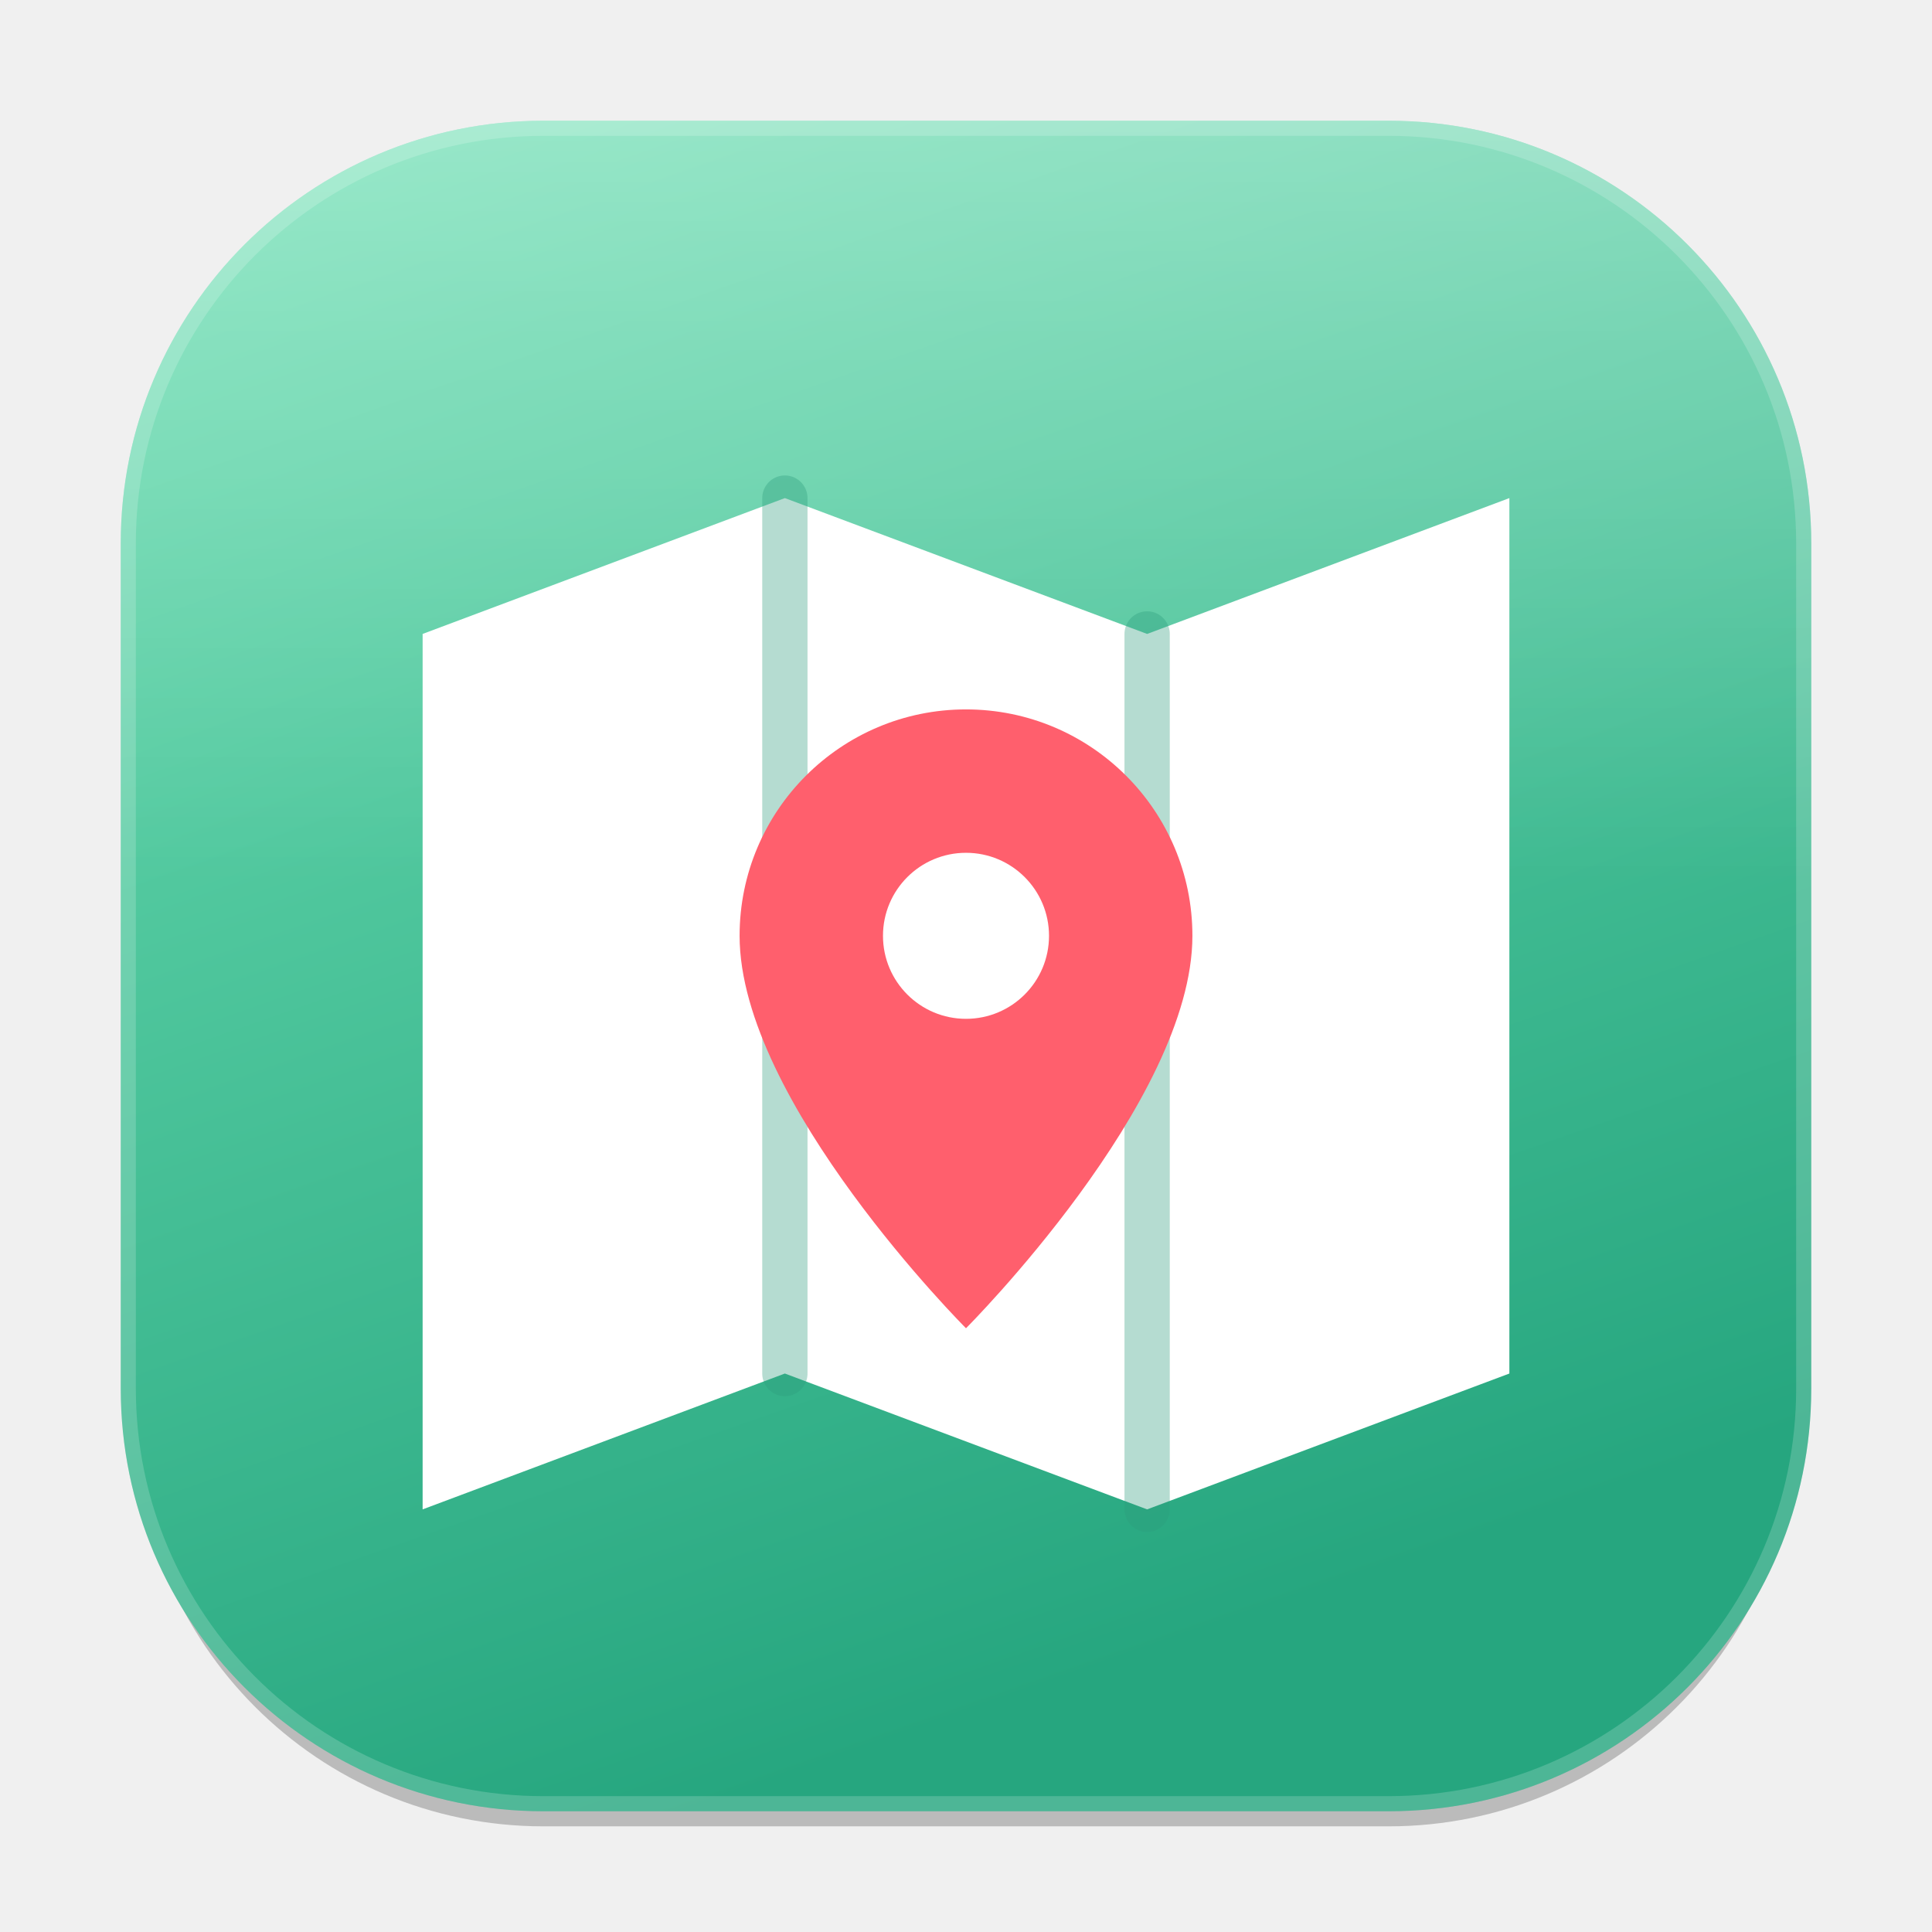
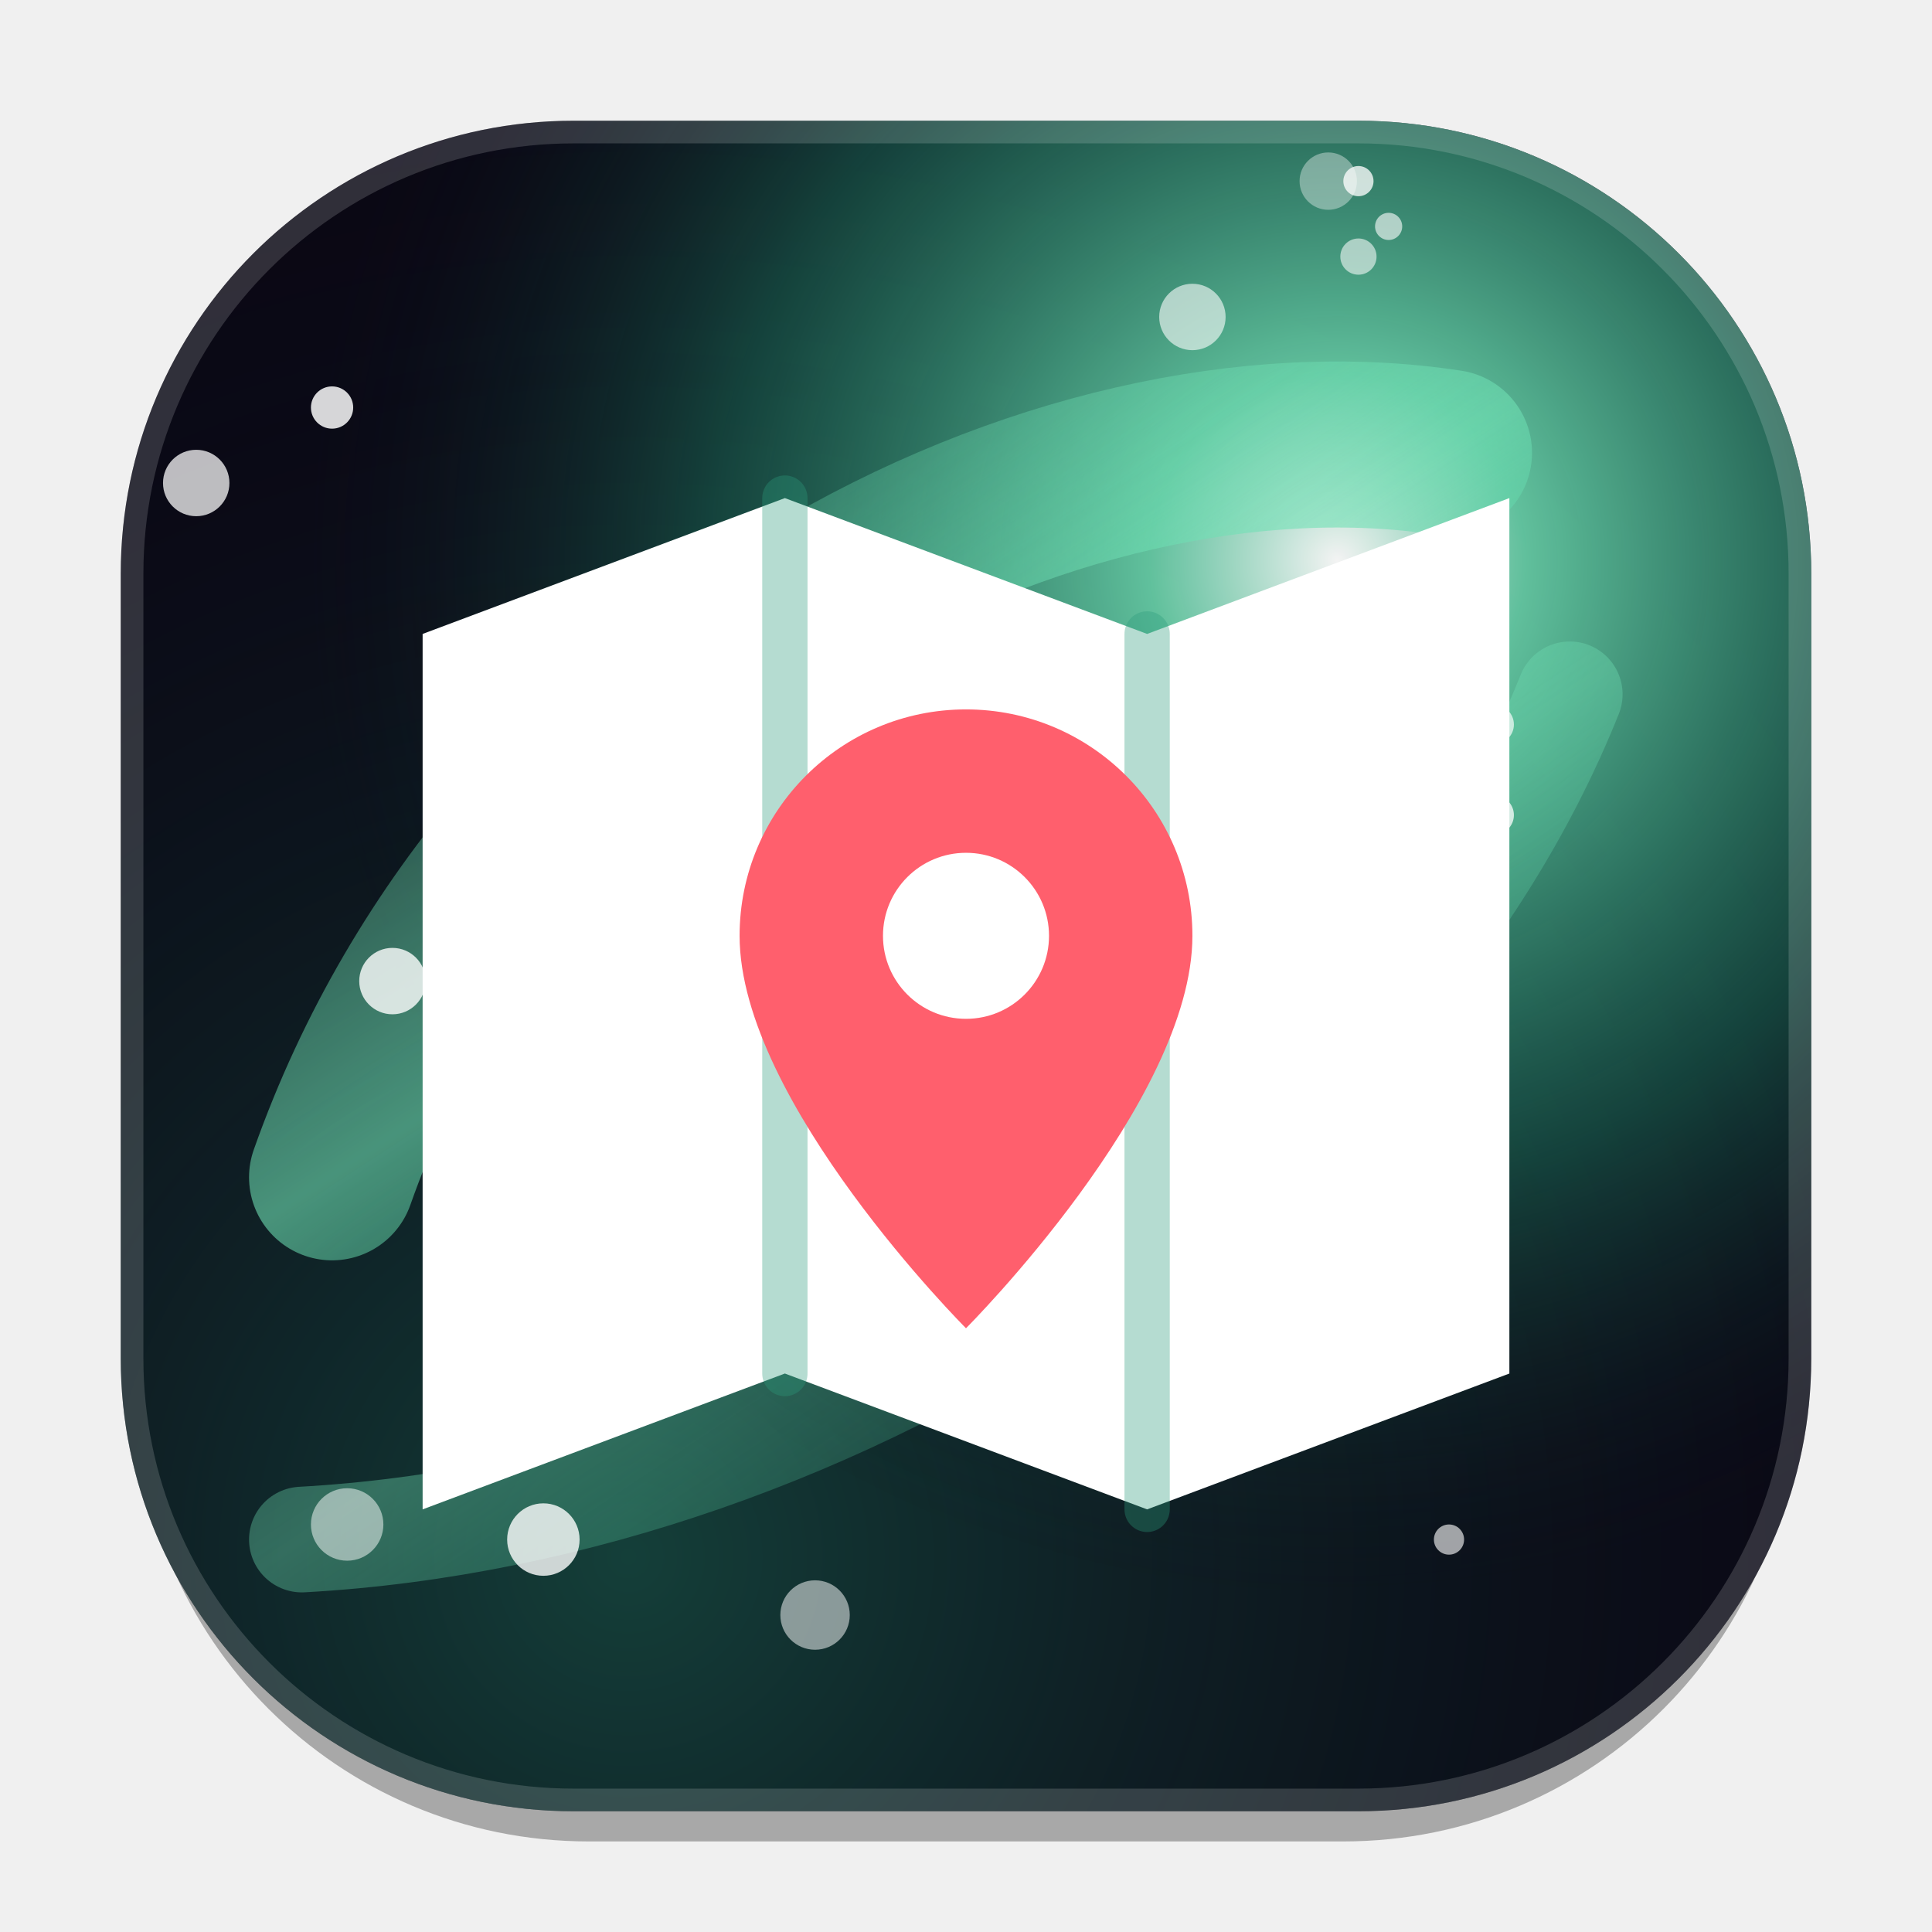
<svg xmlns="http://www.w3.org/2000/svg" width="128" height="128" viewBox="0 0 128 128">
  <defs>
-     <linearGradient id="bg" x1="0" y1="0" x2="0.35" y2="1">
-       <stop offset="0" stop-color="#6fe0b4" />
-       <stop offset="1" stop-color="#26a67f" />
+     <radialGradient id="core" cx="0.72" cy="0.26" r="0.62">
+       <stop offset="0" stop-color="#fff" stop-opacity="0.95" />
+       <stop offset="0.18" stop-color="#6fe0b4" stop-opacity="0.85" />
+       <stop offset="0.6" stop-color="#26a67f" stop-opacity="0.35" />
+       <stop offset="1" stop-color="#0a0714" stop-opacity="0" />
+     </radialGradient>
+     <radialGradient id="deep" cx="0.3" cy="0.85" r="0.9">
+       <stop offset="0" stop-color="#26a67f" stop-opacity="0.35" />
+       <stop offset="1" stop-color="#0a0714" stop-opacity="0" />
+     </radialGradient>
+     <linearGradient id="arm" x1="0" y1="0" x2="1" y2="1">
+       <stop offset="0" stop-color="#6fe0b4" stop-opacity="0" />
+       <stop offset="0.5" stop-color="#6fe0b4" stop-opacity="0.75" />
+       <stop offset="1" stop-color="#26a67f" stop-opacity="0" />
    </linearGradient>
-     <linearGradient id="hl" x1="0" y1="0" x2="0" y2="1">
-       <stop offset="0" stop-color="#fff" stop-opacity=".30" />
-       <stop offset=".45" stop-color="#fff" stop-opacity="0" />
-     </linearGradient>
+     <clipPath id="plate">
+       <rect x="8" y="8" width="112" height="112" rx="30" />
+     </clipPath>
  </defs>
-   <rect x="9" y="11" width="110" height="110" rx="27" fill="#000" opacity=".22" />
-   <rect x="8" y="8" width="112" height="112" rx="28" fill="url(#bg)" />
-   <rect x="8" y="8" width="112" height="112" rx="28" fill="url(#hl)" />
-   <rect x="8.5" y="8.5" width="111" height="111" rx="27.5" fill="none" stroke="#fff" stroke-opacity=".18" />
+   <rect x="9" y="12" width="110" height="110" rx="30" fill="#000" opacity=".3" />
+   <rect x="8" y="8" width="112" height="112" rx="30" fill="#0a0714" />
+   <g clip-path="url(#plate)">
+     <rect x="8" y="8" width="112" height="112" fill="url(#deep)" />
+     <rect x="8" y="8" width="112" height="112" fill="url(#core)" />
+     <path d="M96 30C70 26 34 44 22 78" fill="none" stroke="url(#arm)" stroke-width="11" stroke-linecap="round" opacity=".8" />
+     <path d="M104 46C92 76 56 100 20 102" fill="none" stroke="url(#arm)" stroke-width="7" stroke-linecap="round" opacity=".5" />
+     <circle cx="23" cy="101" r="2.4" fill="#fff" opacity="0.50" />
+     <circle cx="90" cy="12" r="1.0" fill="#fff" opacity="0.76" />
+     <circle cx="54" cy="107" r="2.3" fill="#fff" opacity="0.51" />
+     <circle cx="26" cy="65" r="2.2" fill="#fff" opacity="0.79" />
+     <circle cx="22" cy="27" r="1.4" fill="#fff" opacity="0.83" />
+     <circle cx="96" cy="102" r="1.0" fill="#fff" opacity="0.61" />
+     <circle cx="91" cy="43" r="1.1" fill="#fff" opacity="0.38" />
+     <circle cx="88" cy="12" r="1.9" fill="#fff" opacity="0.37" />
+     <circle cx="99" cy="48" r="1.3" fill="#fff" opacity="0.67" />
+     <circle cx="13" cy="32" r="2.2" fill="#fff" opacity="0.73" />
+     <circle cx="90" cy="17" r="1.2" fill="#fff" opacity="0.56" />
+     <circle cx="99" cy="54" r="1.3" fill="#fff" opacity="0.75" />
+     <circle cx="92" cy="15" r="0.9" fill="#fff" opacity="0.60" />
+     <circle cx="36" cy="102" r="2.4" fill="#fff" opacity="0.79" />
+     <circle cx="79" cy="21" r="2.2" fill="#fff" opacity="0.59" />
+   </g>
+   <rect x="8.75" y="8.75" width="110.5" height="110.5" rx="29.25" fill="none" stroke="#fff" stroke-opacity=".16" stroke-width="1.5" />
  <path d="M28 42l24-9 24 9 24-9v58l-24 9-24-9-24 9z" fill="#ffffff" />
  <path d="M52 33v58M76 42v58" fill="none" stroke="#2c9c7a" stroke-width="3" stroke-linecap="round" stroke-linejoin="round" opacity=".35" />
  <path d="M64 88s-15-15-15-26a15 15 0 0 1 30 0c0 11-15 26-15 26z" fill="#ff5f6d" />
  <circle cx="64" cy="62" r="5.5" fill="#fff" />
</svg>
